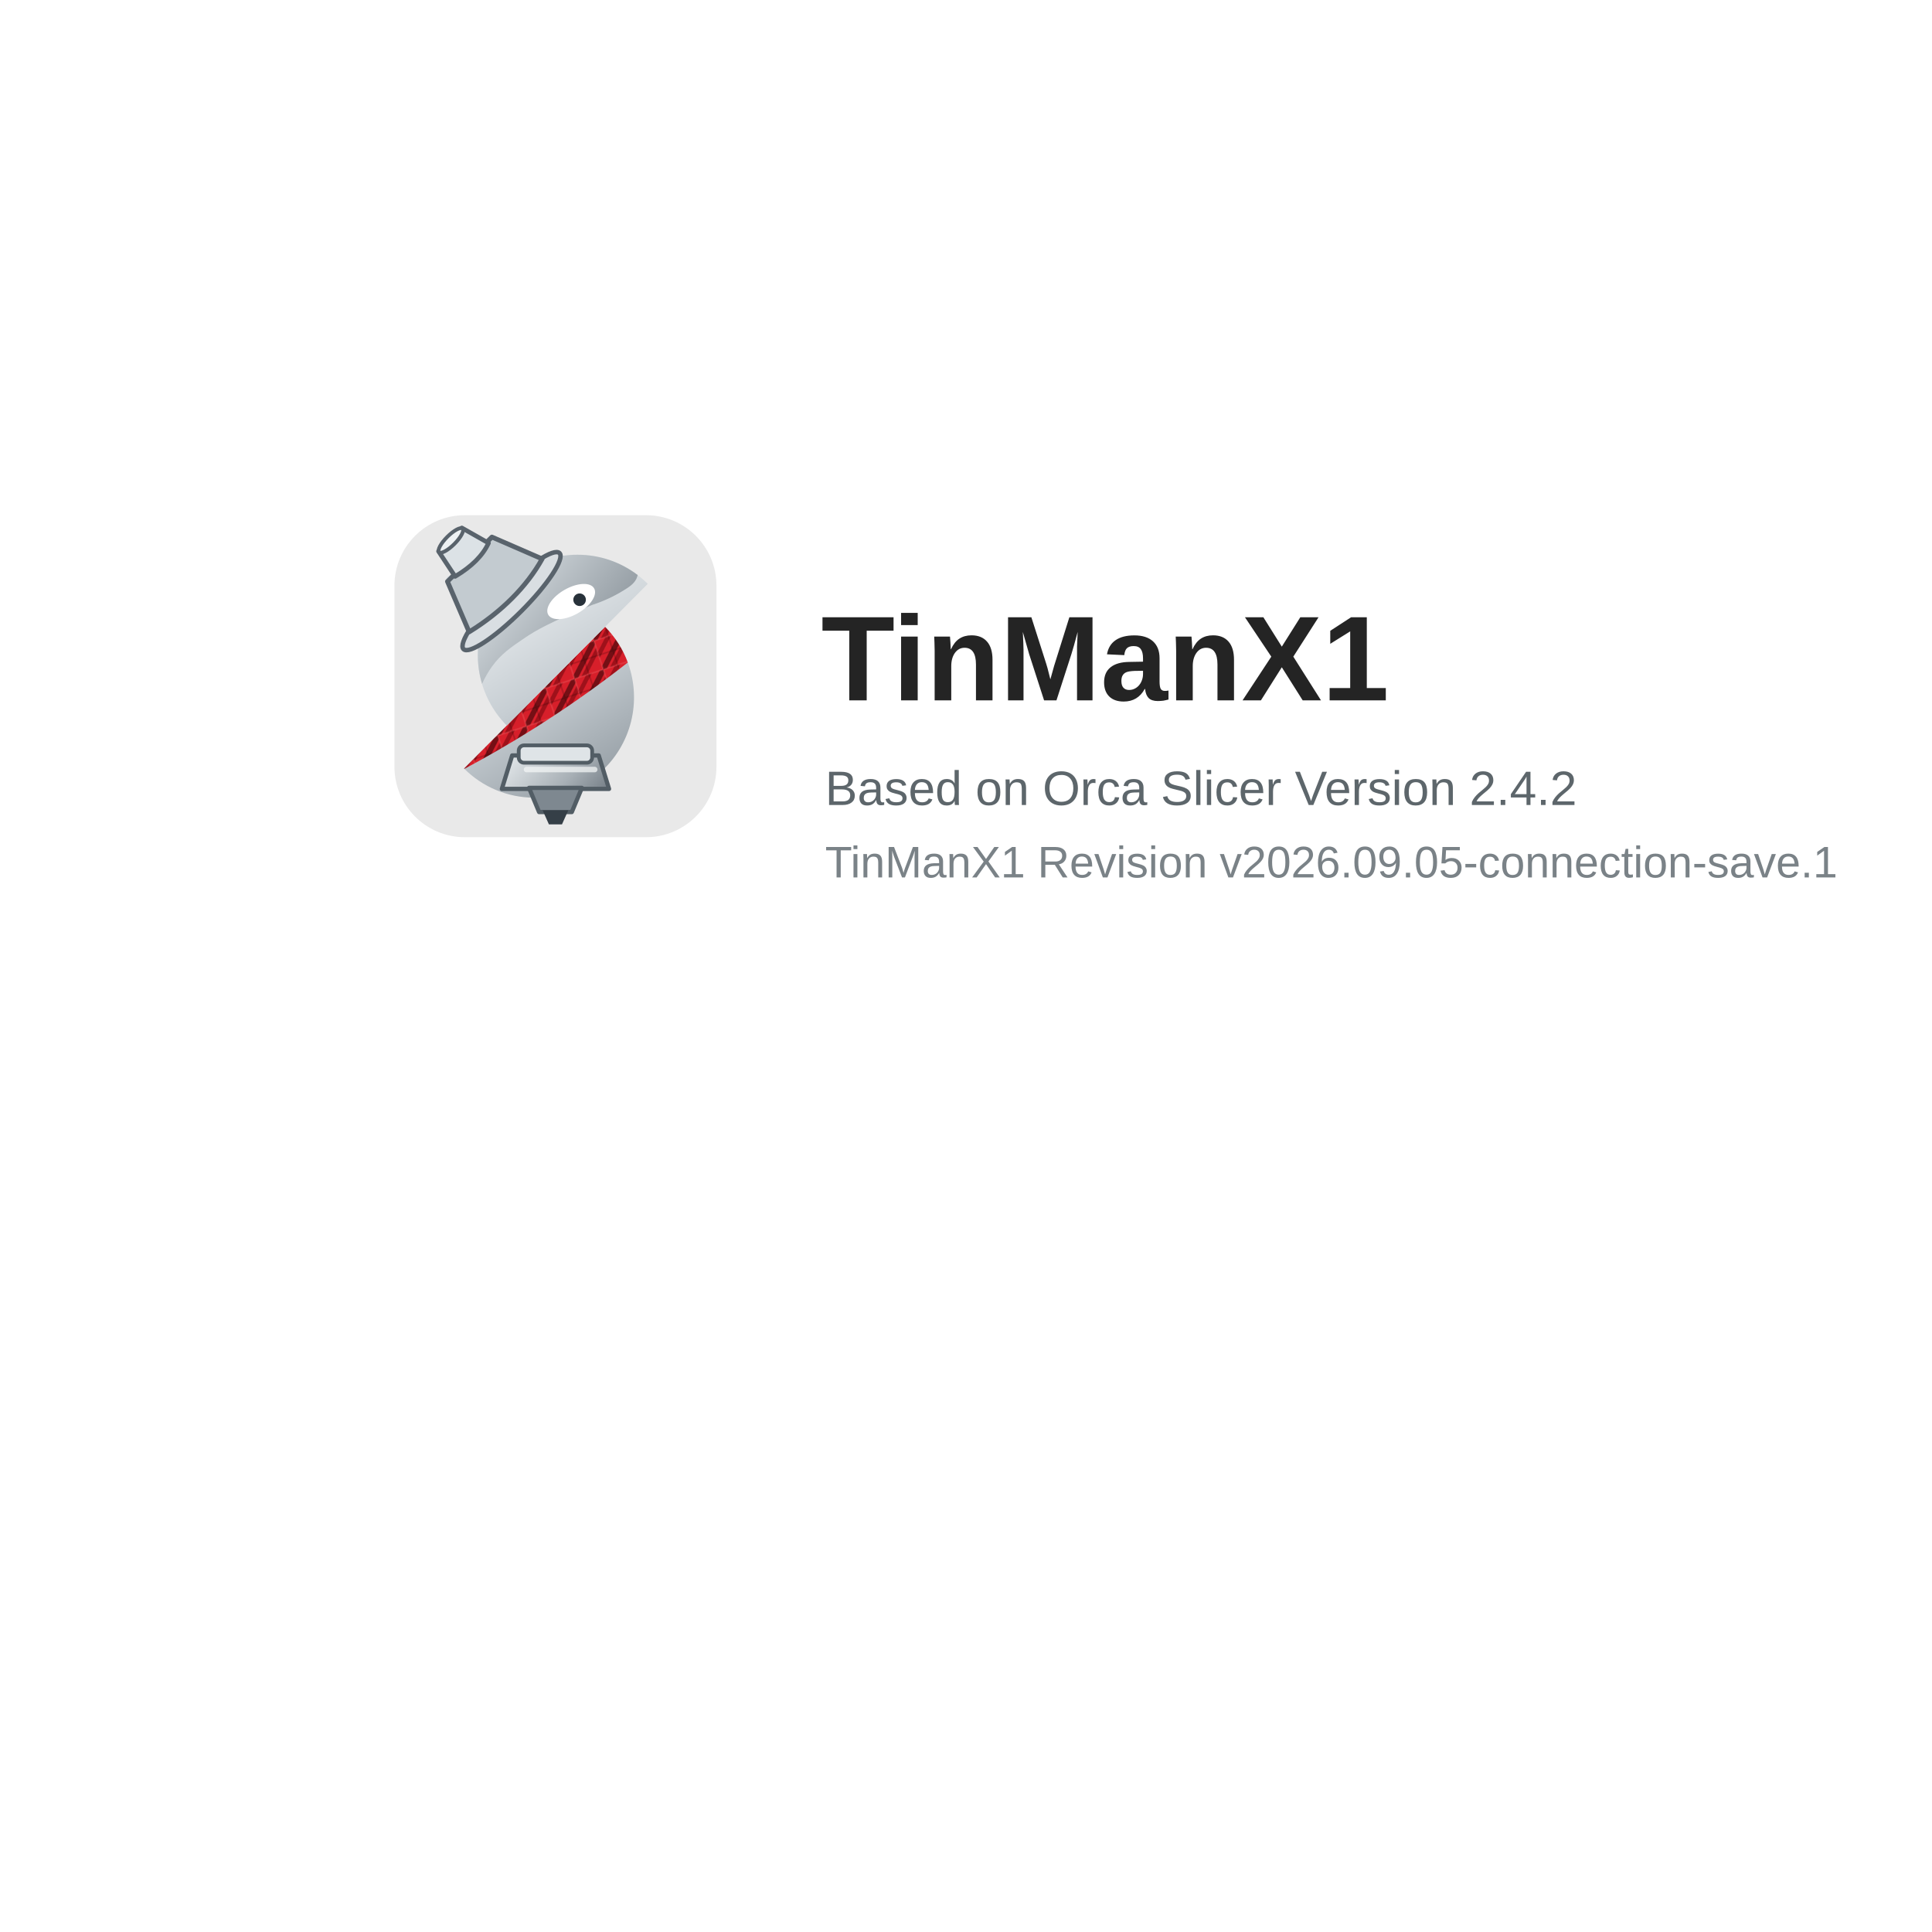
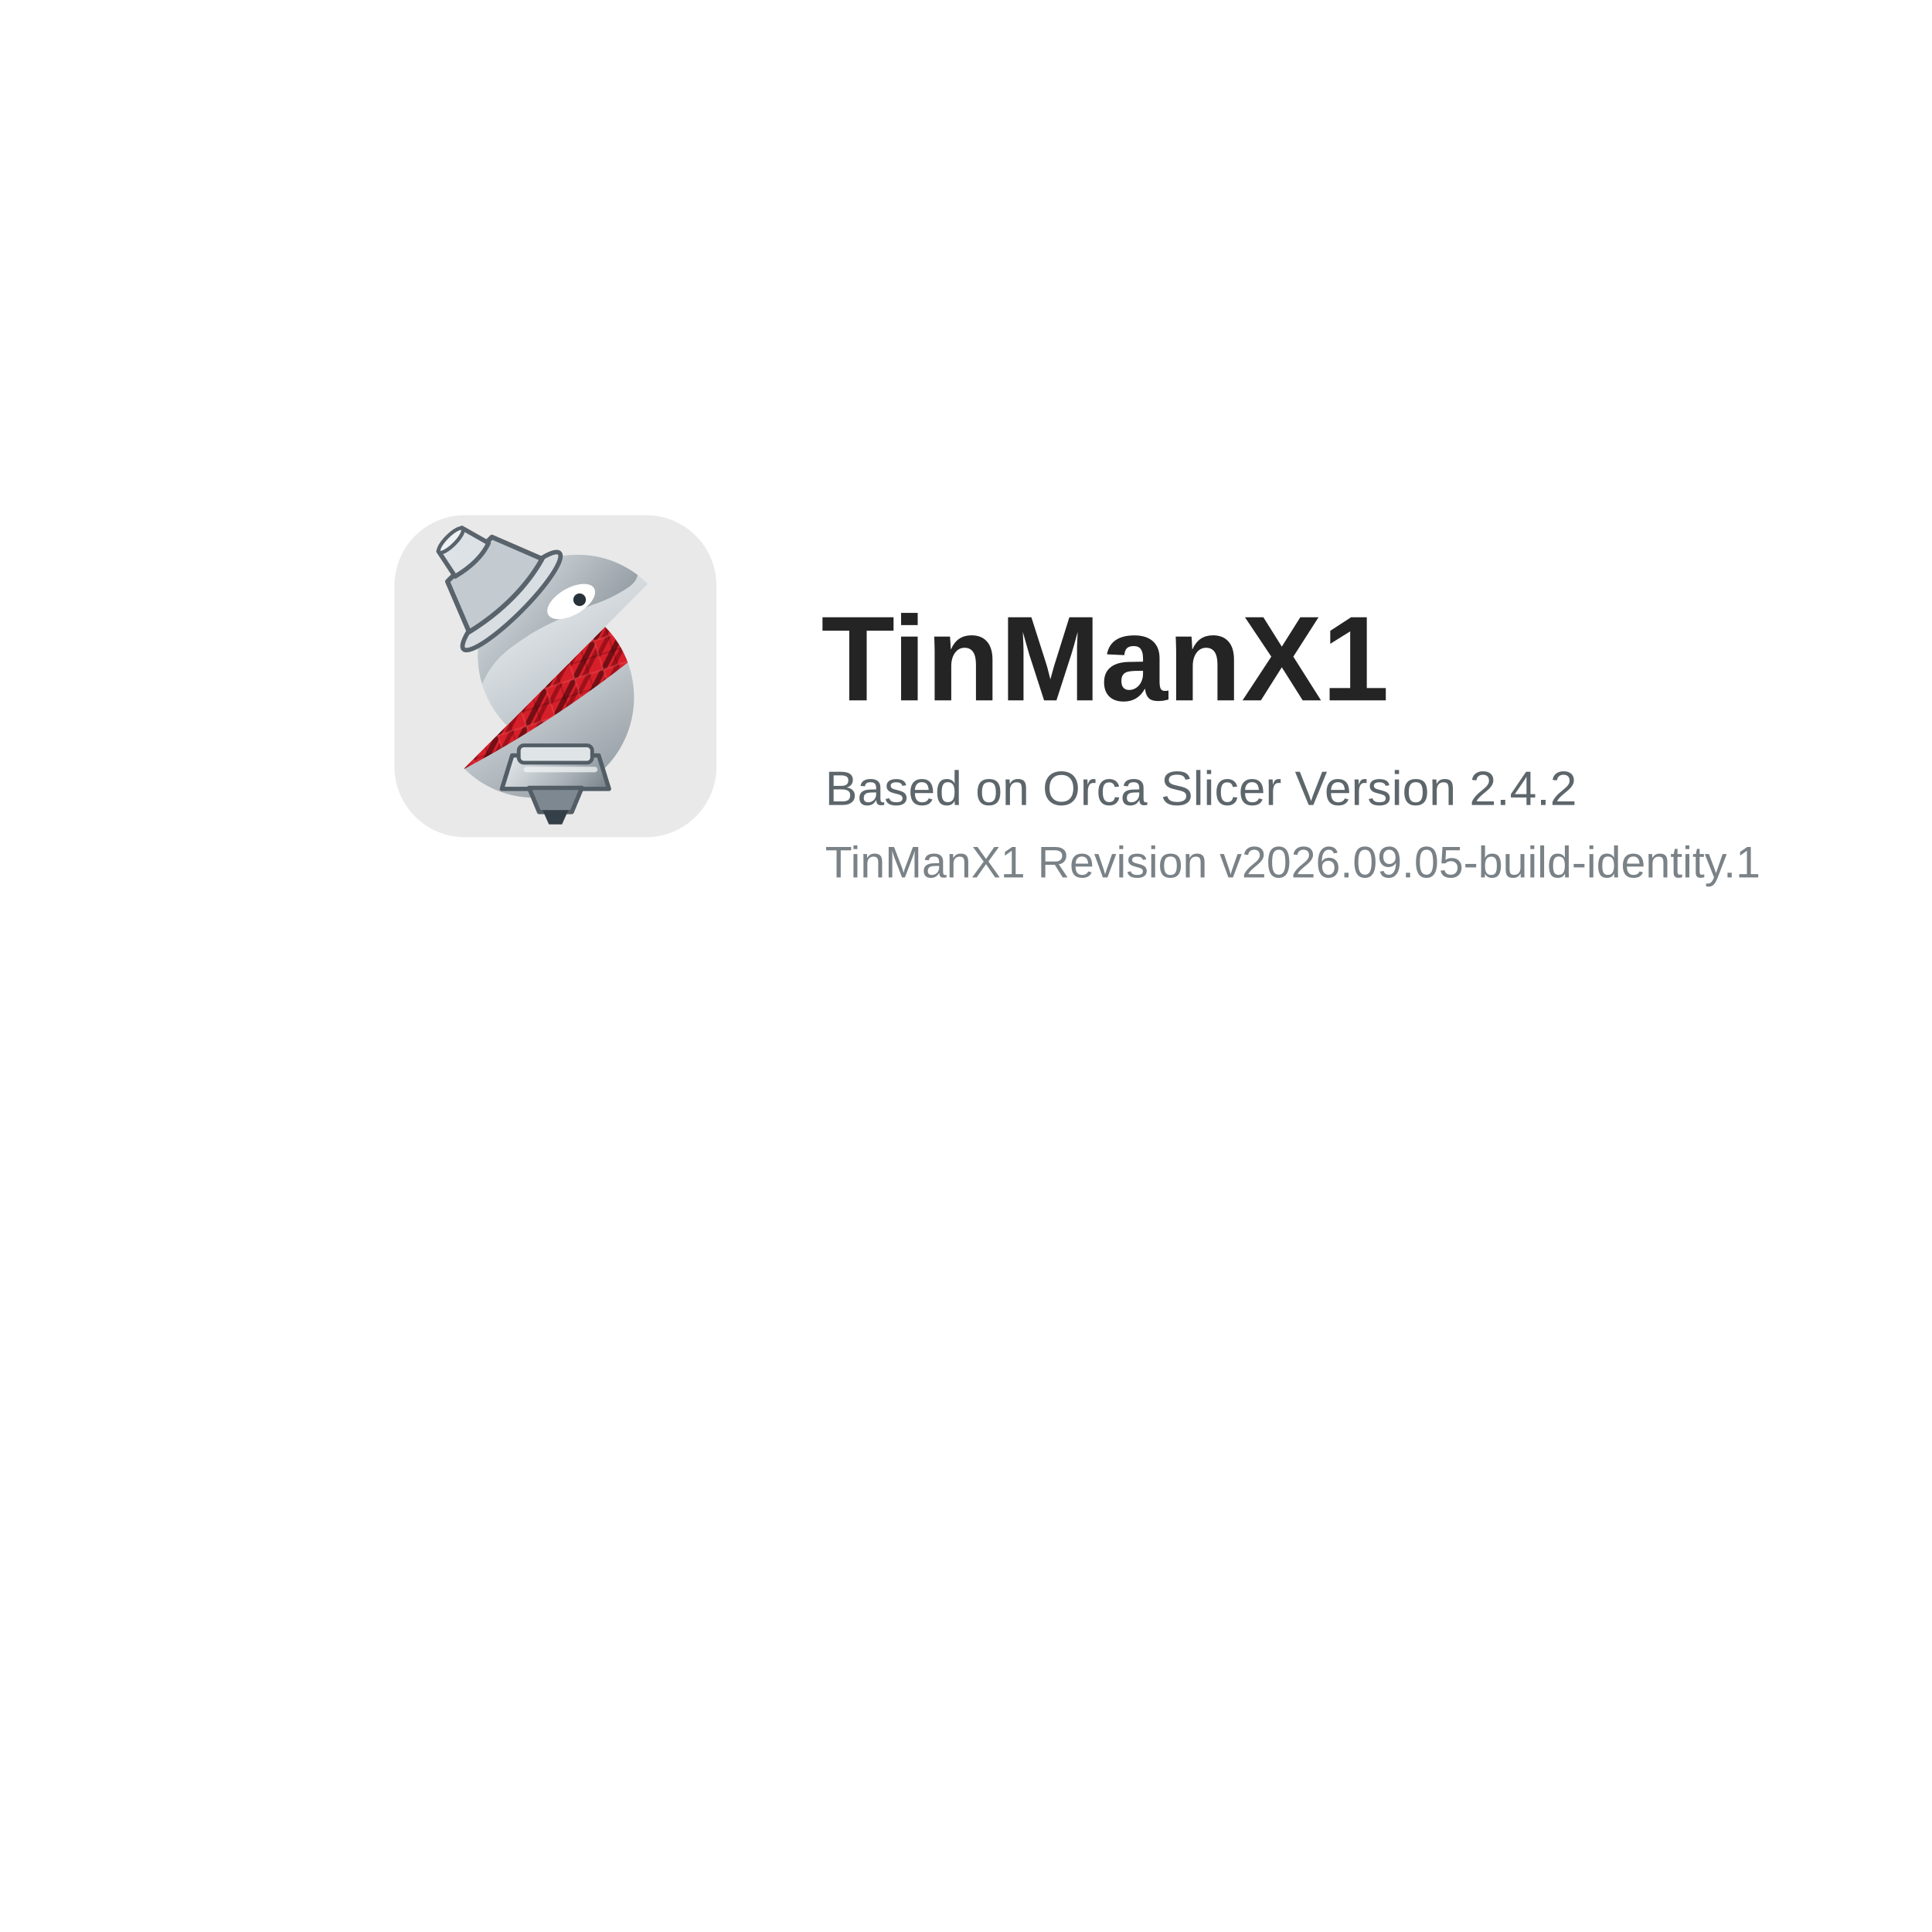
<svg xmlns="http://www.w3.org/2000/svg" width="480" height="480" viewBox="0 0 480 480">
  <defs>
    <linearGradient id="tmxSilver" x1="18" y1="8" x2="47" y2="55" gradientUnits="userSpaceOnUse">
      <stop offset="0" stop-color="#f7f9fa" />
      <stop offset=".52" stop-color="#c7ced3" />
      <stop offset="1" stop-color="#8d969d" />
    </linearGradient>
    <linearGradient id="tmxDarkSilver" x1="19" y1="10" x2="49" y2="35" gradientUnits="userSpaceOnUse">
      <stop offset="0" stop-color="#dce2e6" />
      <stop offset="1" stop-color="#6f7981" />
    </linearGradient>
    <linearGradient id="tmxNozzle" x1="24" y1="43" x2="43" y2="60" gradientUnits="userSpaceOnUse">
      <stop offset="0" stop-color="#eef2f4" />
      <stop offset=".55" stop-color="#a8b0b6" />
      <stop offset="1" stop-color="#59636c" />
    </linearGradient>
    <pattern id="tmxCarbonRed" width="6" height="6" patternUnits="userSpaceOnUse" patternTransform="rotate(-18)">
      <rect width="6" height="6" fill="#D71F2A" />
      <path d="M-2 1 1-2M0 6 6 0M5 8 8 5" fill="none" stroke="#250204" stroke-width="1.05" opacity=".55" />
      <path d="M-2 5 5-2M1 7 7 1" fill="none" stroke="#7c0810" stroke-width=".85" opacity=".62" />
      <path d="M0 0h6v6h-6z" fill="none" stroke="#f06a70" stroke-width=".35" opacity=".28" />
      <path d="M0 3h6M3 0v6" fill="none" stroke="#180102" stroke-width=".28" opacity=".22" />
    </pattern>
  </defs>
  <rect width="480" height="480" fill="#ffffff" />
  <g transform="translate(98 128)">
    <g transform="scale(1.25)">
      <rect width="64" height="64" rx="14" fill="#e9e9e9" />
      <path d="M13.84,50.354a19.7,19.7,0,0,0,13.883,5.79A19.944,19.944,0,0,0,41.858,22.182Z" fill="url(#tmxSilver)" />
      <path d="M41.858,22.181,13.84,50.354l.061.059A220.548,220.548,0,0,0,46.378,29.277a19.964,19.964,0,0,0-4.52-7.1" fill="url(#tmxCarbonRed)" />
      <path d="M36.381,7.856A19.943,19.943,0,0,0,22.327,41.818L50.345,13.646a19.693,19.693,0,0,0-13.964-5.79" fill="url(#tmxSilver)" />
      <path d="M36.381,7.856A19.636,19.636,0,0,0,26.04,10.782a22.742,22.742,0,0,0-5.91-.745,23.084,23.084,0,0,0-9.477,2.124.632.632,0,0,0,.129,1.191,13.52,13.52,0,0,1,8.069,5.137A20.06,20.06,0,0,0,17.41,33.534a19.873,19.873,0,0,1,2-3.488c1.819-2.5,3.743-3.8,6.585-5.723,2.093-1.416,5-3.077,13.359-6.512a28.421,28.421,0,0,0,6.12-2.821c1.4-.831,2.461-1.615,2.8-2.842.024-.086.045-.172.065-.256A19.655,19.655,0,0,0,36.381,7.856" fill="url(#tmxDarkSilver)" />
      <path d="M39.69,14.551c.727,1.285-.728,3.495-3.249,4.937s-5.154,1.569-5.88.284.727-3.495,3.248-4.937,5.154-1.569,5.881-.284" fill="#fff" />
      <circle cx="36.8" cy="16.8" r="1.25" fill="#28323a" />
      <g transform="translate(-17 1) rotate(-45 34.2 12.5) scale(1.05)">
        <ellipse cx="34.25" cy="18.4" rx="12.85" ry="2.65" fill="#d9dee2" stroke="#59636c" stroke-width=".85" />
        <path d="M28.3,7.2h11.9l3.8,9.65c-5.75,1.65-12.65,1.65-19.55,0Z" fill="#c3cbd0" stroke="#59636c" stroke-width=".9" stroke-linejoin="round" />
        <path d="M31.15,1.95h6.25l1.55,5.6c-2.45.9-5.4.9-8.95,0Z" fill="#dce2e6" stroke="#59636c" stroke-width=".85" stroke-linejoin="round" />
        <ellipse cx="34.25" cy="2.15" rx="3.15" ry=".95" fill="#eef2f4" stroke="#59636c" stroke-width=".7" />
      </g>
      <path d="M23.4,47.75h17.2l2.05,6.65H21.35Z" fill="url(#tmxNozzle)" stroke="#525d65" stroke-width=".85" stroke-linejoin="round" />
      <path d="M26.75,54.2h10.5l-2,4.8h-6.5Z" fill="#7e8890" stroke="#525d65" stroke-width=".85" stroke-linejoin="round" />
      <path d="M29.45,58.65h5.1l-1.25,2.8h-2.6Z" fill="#353f47" />
      <rect x="24.7" y="45.75" width="14.6" height="3.45" rx="1.05" fill="#dfe4e7" stroke="#525d65" stroke-width=".75" />
      <path d="M26.25,50.55h13.55" fill="none" stroke="#f4f6f7" stroke-width="1.1" stroke-linecap="round" opacity=".72" />
    </g>
    <text x="106" y="46" font-family="Arial, Helvetica, sans-serif" font-size="30" font-weight="700" fill="#242424">TinManX1</text>
    <text x="107" y="72" font-family="Arial, Helvetica, sans-serif" font-size="12" fill="#5d666b">Based on Orca Slicer Version 2.4.2</text>
-     <text x="107" y="90" font-family="Arial, Helvetica, sans-serif" font-size="11" fill="#7a8287">TinManX1 Revision v2026.09.05-connection-save.1</text>
+     <text x="107" y="90" font-family="Arial, Helvetica, sans-serif" font-size="11" fill="#7a8287">TinManX1 Revision v2026.09.05-build-identity.1</text>
  </g>
</svg>
